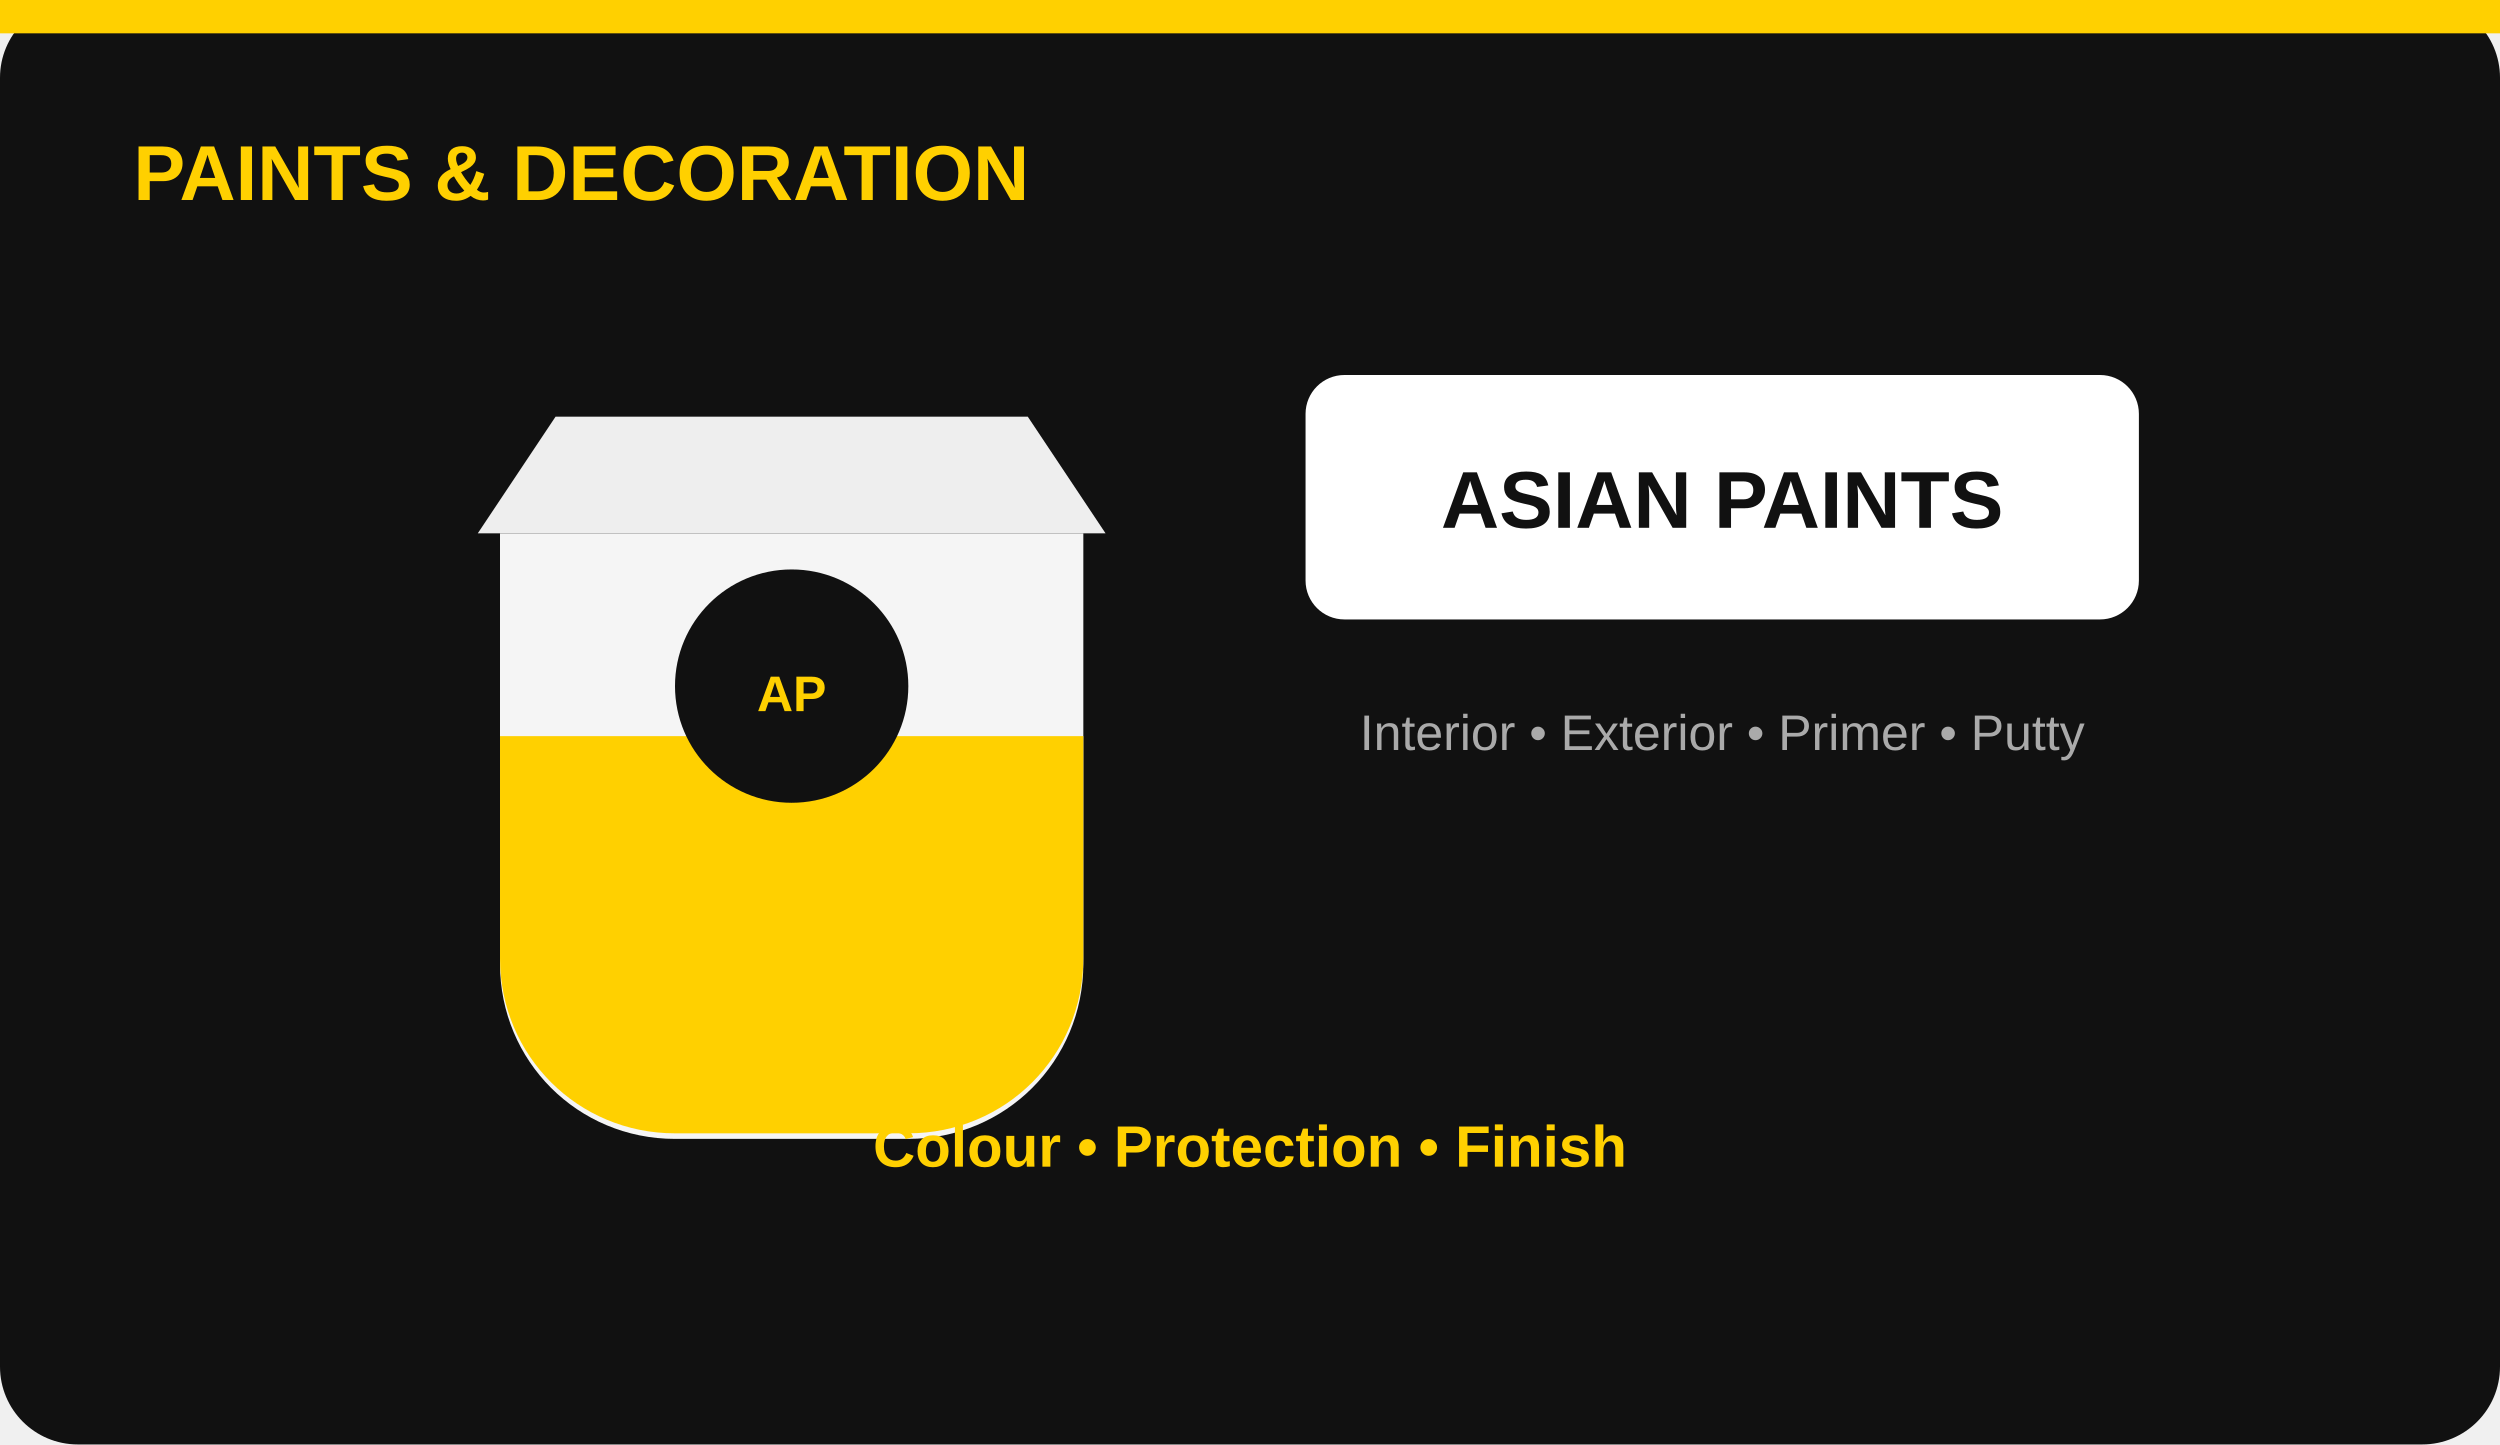
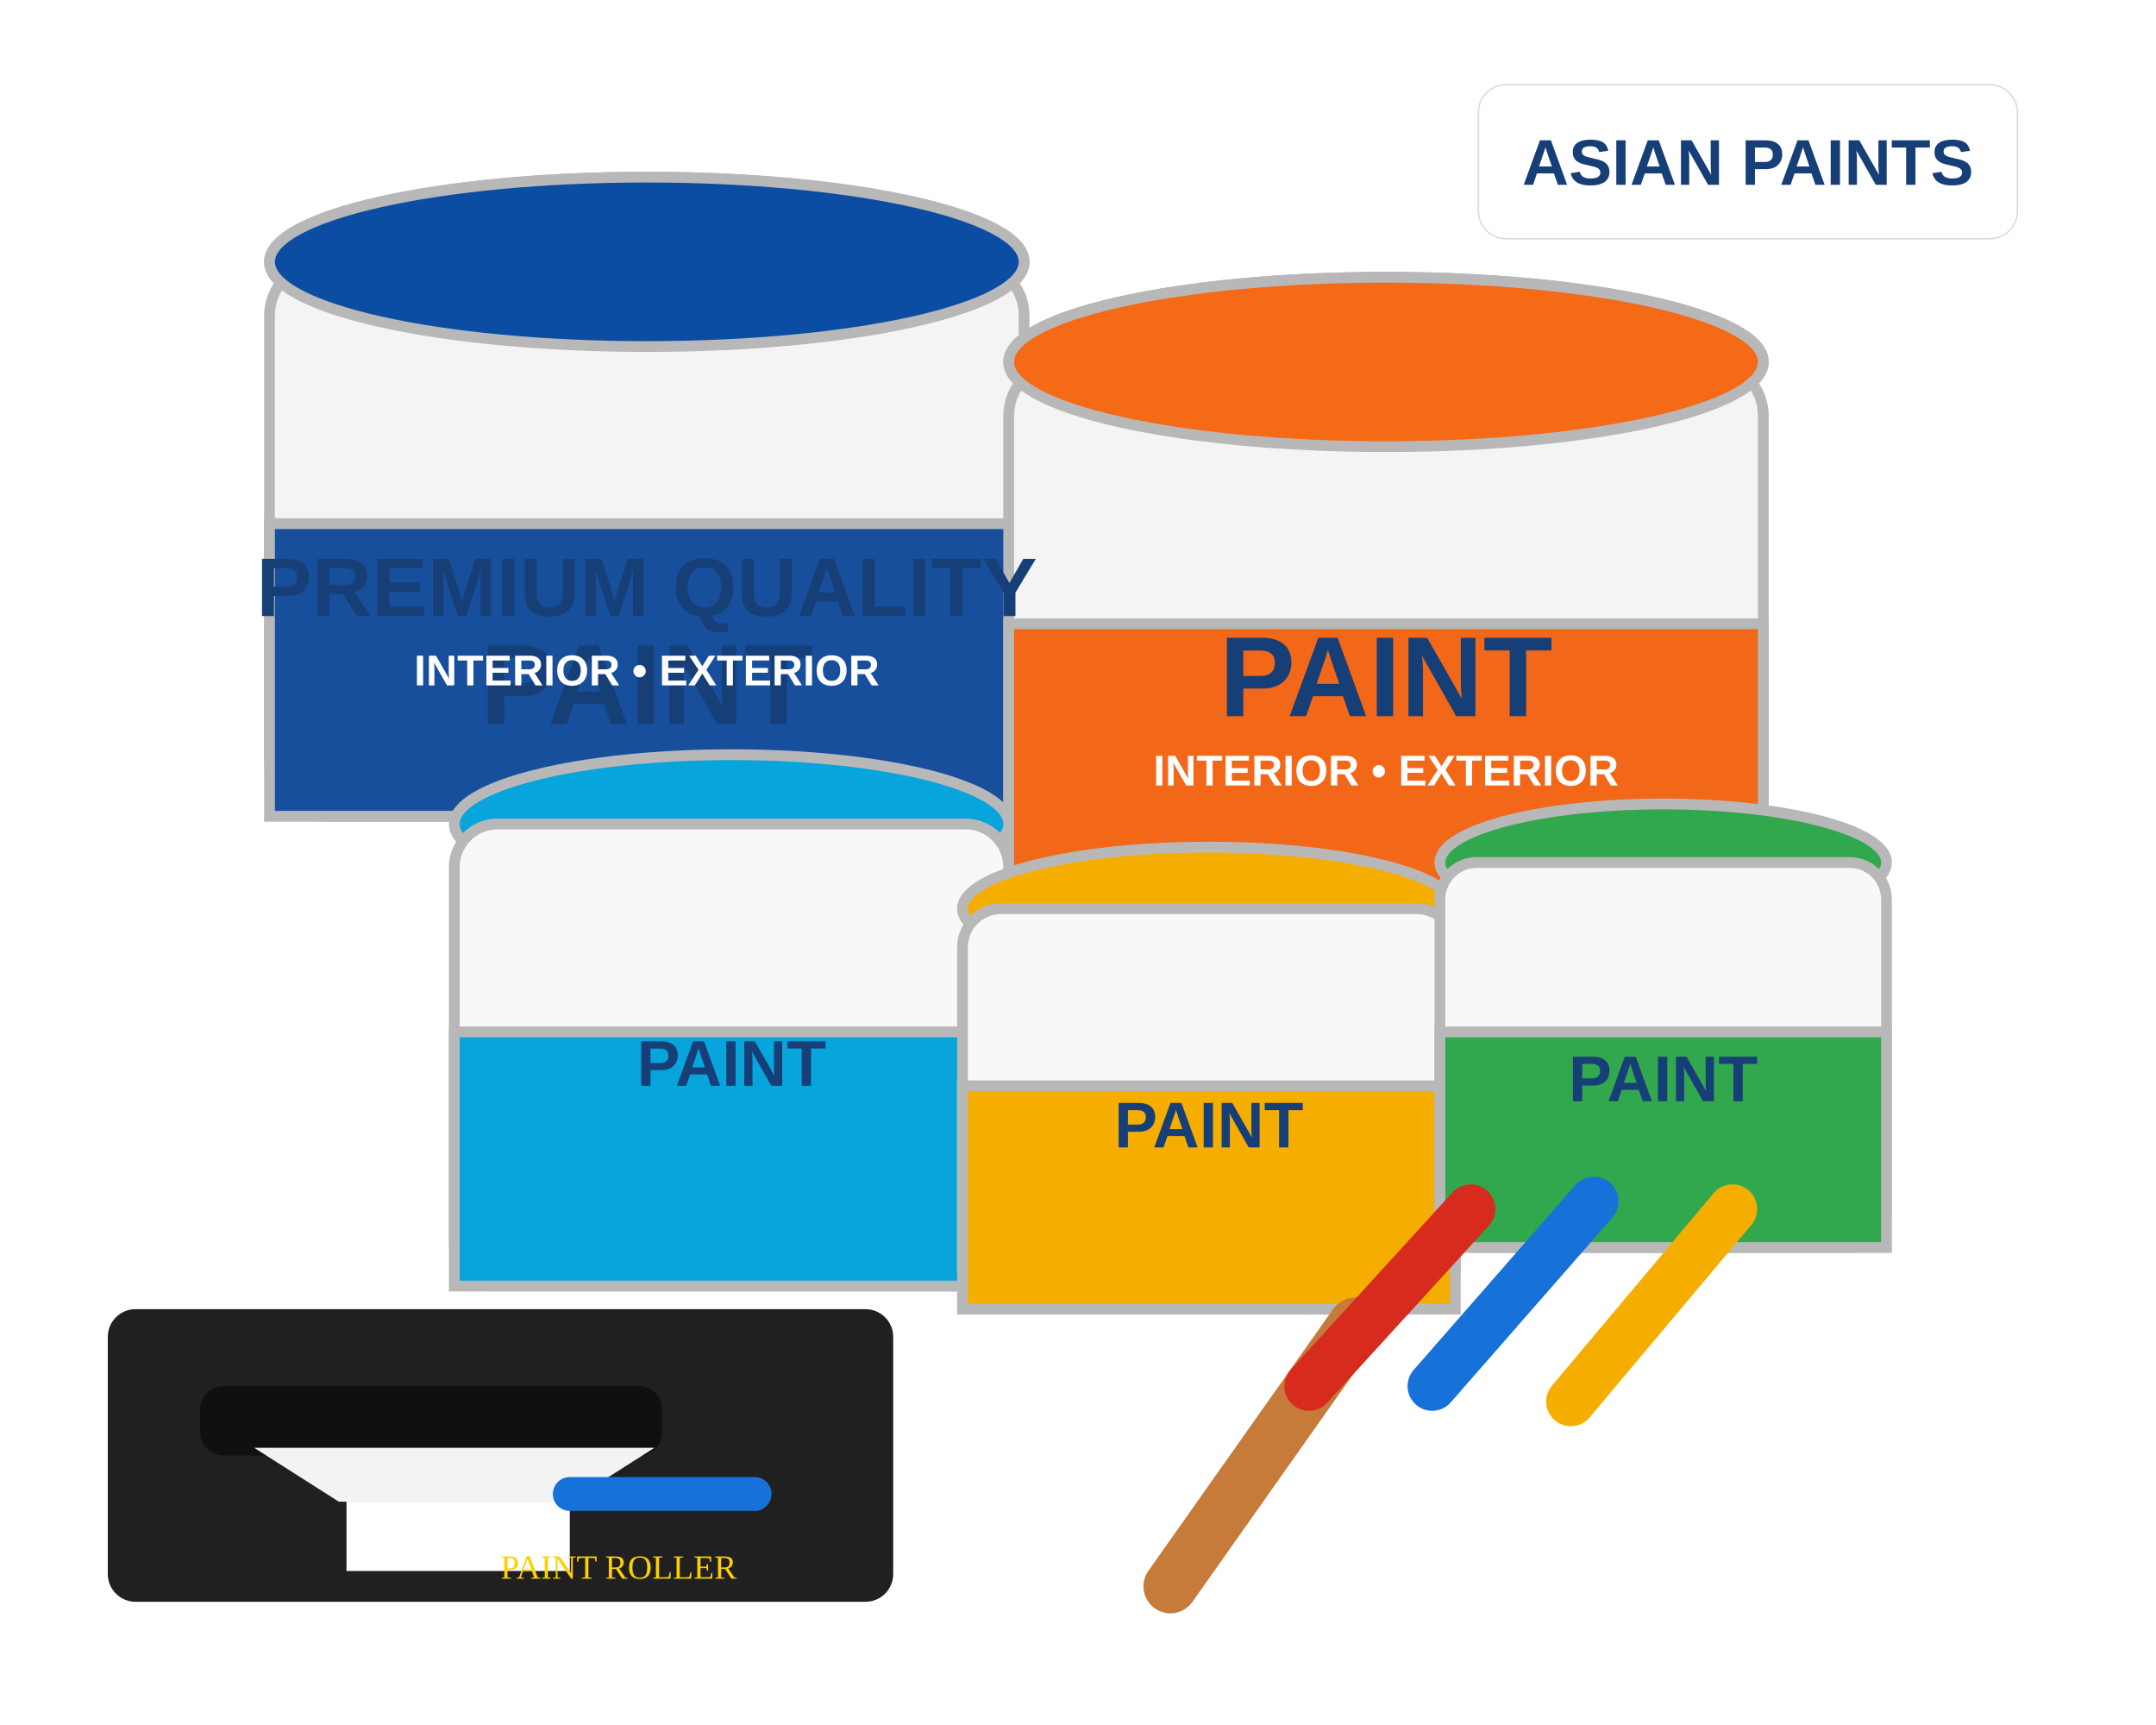
- <svg xmlns="http://www.w3.org/2000/svg" viewBox="0 0 900 520">
-   <rect width="900" height="520" rx="28" fill="#111" />
-   <rect width="900" height="12" fill="#ffd000" />
-   <text x="48" y="72" fill="#ffd000" font-family="Arial" font-size="28" font-weight="700">PAINTS &amp; DECORATION</text>
-   <g transform="translate(120 115)">
-     <path d="M80 35h170l28 42H52z" fill="#eee" />
-     <path d="M60 77h210v155c0 35-28 63-63 63H123c-35 0-63-28-63-63z" fill="#f5f5f5" />
-     <path d="M60 150h210v80c0 35-28 63-63 63H123c-35 0-63-28-63-63z" fill="#ffd000" />
-     <circle cx="165" cy="132" r="42" fill="#111" />
-     <text x="165" y="141" fill="#ffd000" font-family="Arial" font-size="18" font-weight="800" text-anchor="middle">AP</text>
+ <svg xmlns="http://www.w3.org/2000/svg" viewBox="0 0 1400 1120">
+   <rect width="1400" height="1120" fill="#fff" />
+   <g stroke="#b8b8b8" stroke-width="7">
+     <g>
+       <ellipse cx="420" cy="170" rx="245" ry="55" fill="#1453a6" />
+       <rect x="175" y="170" width="490" height="360" rx="35" fill="#f4f4f4" />
+       <ellipse cx="420" cy="170" rx="245" ry="55" fill="#0b4da2" />
+       <path d="M175 340h490v190H175z" fill="#174f9d" />
+     </g>
+     <g>
+       <ellipse cx="900" cy="235" rx="245" ry="55" fill="#f56a16" />
+       <rect x="655" y="235" width="490" height="360" rx="35" fill="#f4f4f4" />
+       <ellipse cx="900" cy="235" rx="245" ry="55" fill="#f56a16" />
+       <path d="M655 405h490v190H655z" fill="#f26718" />
+     </g>
+     <g>
+       <ellipse cx="475" cy="535" rx="180" ry="45" fill="#08a4dc" />
+       <rect x="295" y="535" width="360" height="300" rx="28" fill="#f8f8f8" />
+       <path d="M295 670h360v165H295z" fill="#08a4dc" />
+     </g>
+     <g>
+       <ellipse cx="785" cy="590" rx="160" ry="40" fill="#f5ae00" />
+       <rect x="625" y="590" width="320" height="260" rx="25" fill="#f8f8f8" />
+       <path d="M625 705h320v145H625z" fill="#f5ae00" />
+     </g>
+     <g>
+       <ellipse cx="1080" cy="560" rx="145" ry="38" fill="#32a84e" />
+       <rect x="935" y="560" width="290" height="250" rx="24" fill="#f8f8f8" />
+       <path d="M935 670h290v140H935z" fill="#32a84e" />
+     </g>
  </g>
-   <g font-family="Arial" font-weight="800" text-anchor="middle">
-     <rect x="470" y="135" width="300" height="88" rx="14" fill="#fff" />
-     <text x="620" y="190" fill="#111" font-size="29">ASIAN PAINTS</text>
+   <g font-family="Arial" font-weight="900" text-anchor="middle" fill="#173f77">
+     <text x="420" y="400" font-size="54">PREMIUM QUALITY</text>
+     <text x="420" y="470" font-size="74">PAINT</text>
+     <text x="900" y="465" font-size="74">PAINT</text>
+     <text x="475" y="705" font-size="42">PAINT</text>
+     <text x="785" y="745" font-size="42">PAINT</text>
+     <text x="1080" y="715" font-size="42">PAINT</text>
  </g>
-   <text x="620" y="270" fill="#aaa" font-family="Arial" font-size="18" text-anchor="middle">Interior • Exterior • Primer • Putty</text>
-   <text x="450" y="420" fill="#ffd000" font-family="Arial" font-size="21" font-weight="700" text-anchor="middle">Colour • Protection • Finish</text>
+   <g fill="#fff" font-family="Arial" font-weight="700" text-anchor="middle">
+     <text x="420" y="445" font-size="28">INTERIOR • EXTERIOR</text>
+     <text x="900" y="510" font-size="28">INTERIOR • EXTERIOR</text>
+   </g>
+   <g transform="translate(70 850)">
+     <rect width="510" height="190" rx="18" fill="#202020" />
+     <rect x="60" y="50" width="300" height="45" rx="15" fill="#101010" />
+     <path d="M95 90l55 35 150 0 55-35" fill="#f3f3f3" />
+     <path d="M155 125h145v45H155z" fill="#fff" />
+     <path d="M300 120h120" stroke="#1672d8" stroke-width="22" stroke-linecap="round" />
+     <text x="255" y="175" fill="#ffd000" font-size="22">PAINT ROLLER</text>
+   </g>
+   <g stroke-linecap="round">
+     <path d="M760 1030l120-170" stroke="#c77b3a" stroke-width="35" />
+     <path d="M850 900l105-115" stroke="#d72b1d" stroke-width="32" />
+     <path d="M930 900l105-120" stroke="#1672d8" stroke-width="32" />
+     <path d="M1020 910l105-125" stroke="#f5ae00" stroke-width="32" />
+   </g>
+   <g font-family="Arial" font-weight="900" text-anchor="middle">
+     <rect x="960" y="55" width="350" height="100" rx="18" fill="#fff" stroke="#ddd" />
+     <text x="1135" y="120" fill="#173f77" font-size="42">ASIAN PAINTS</text>
+   </g>
</svg>
